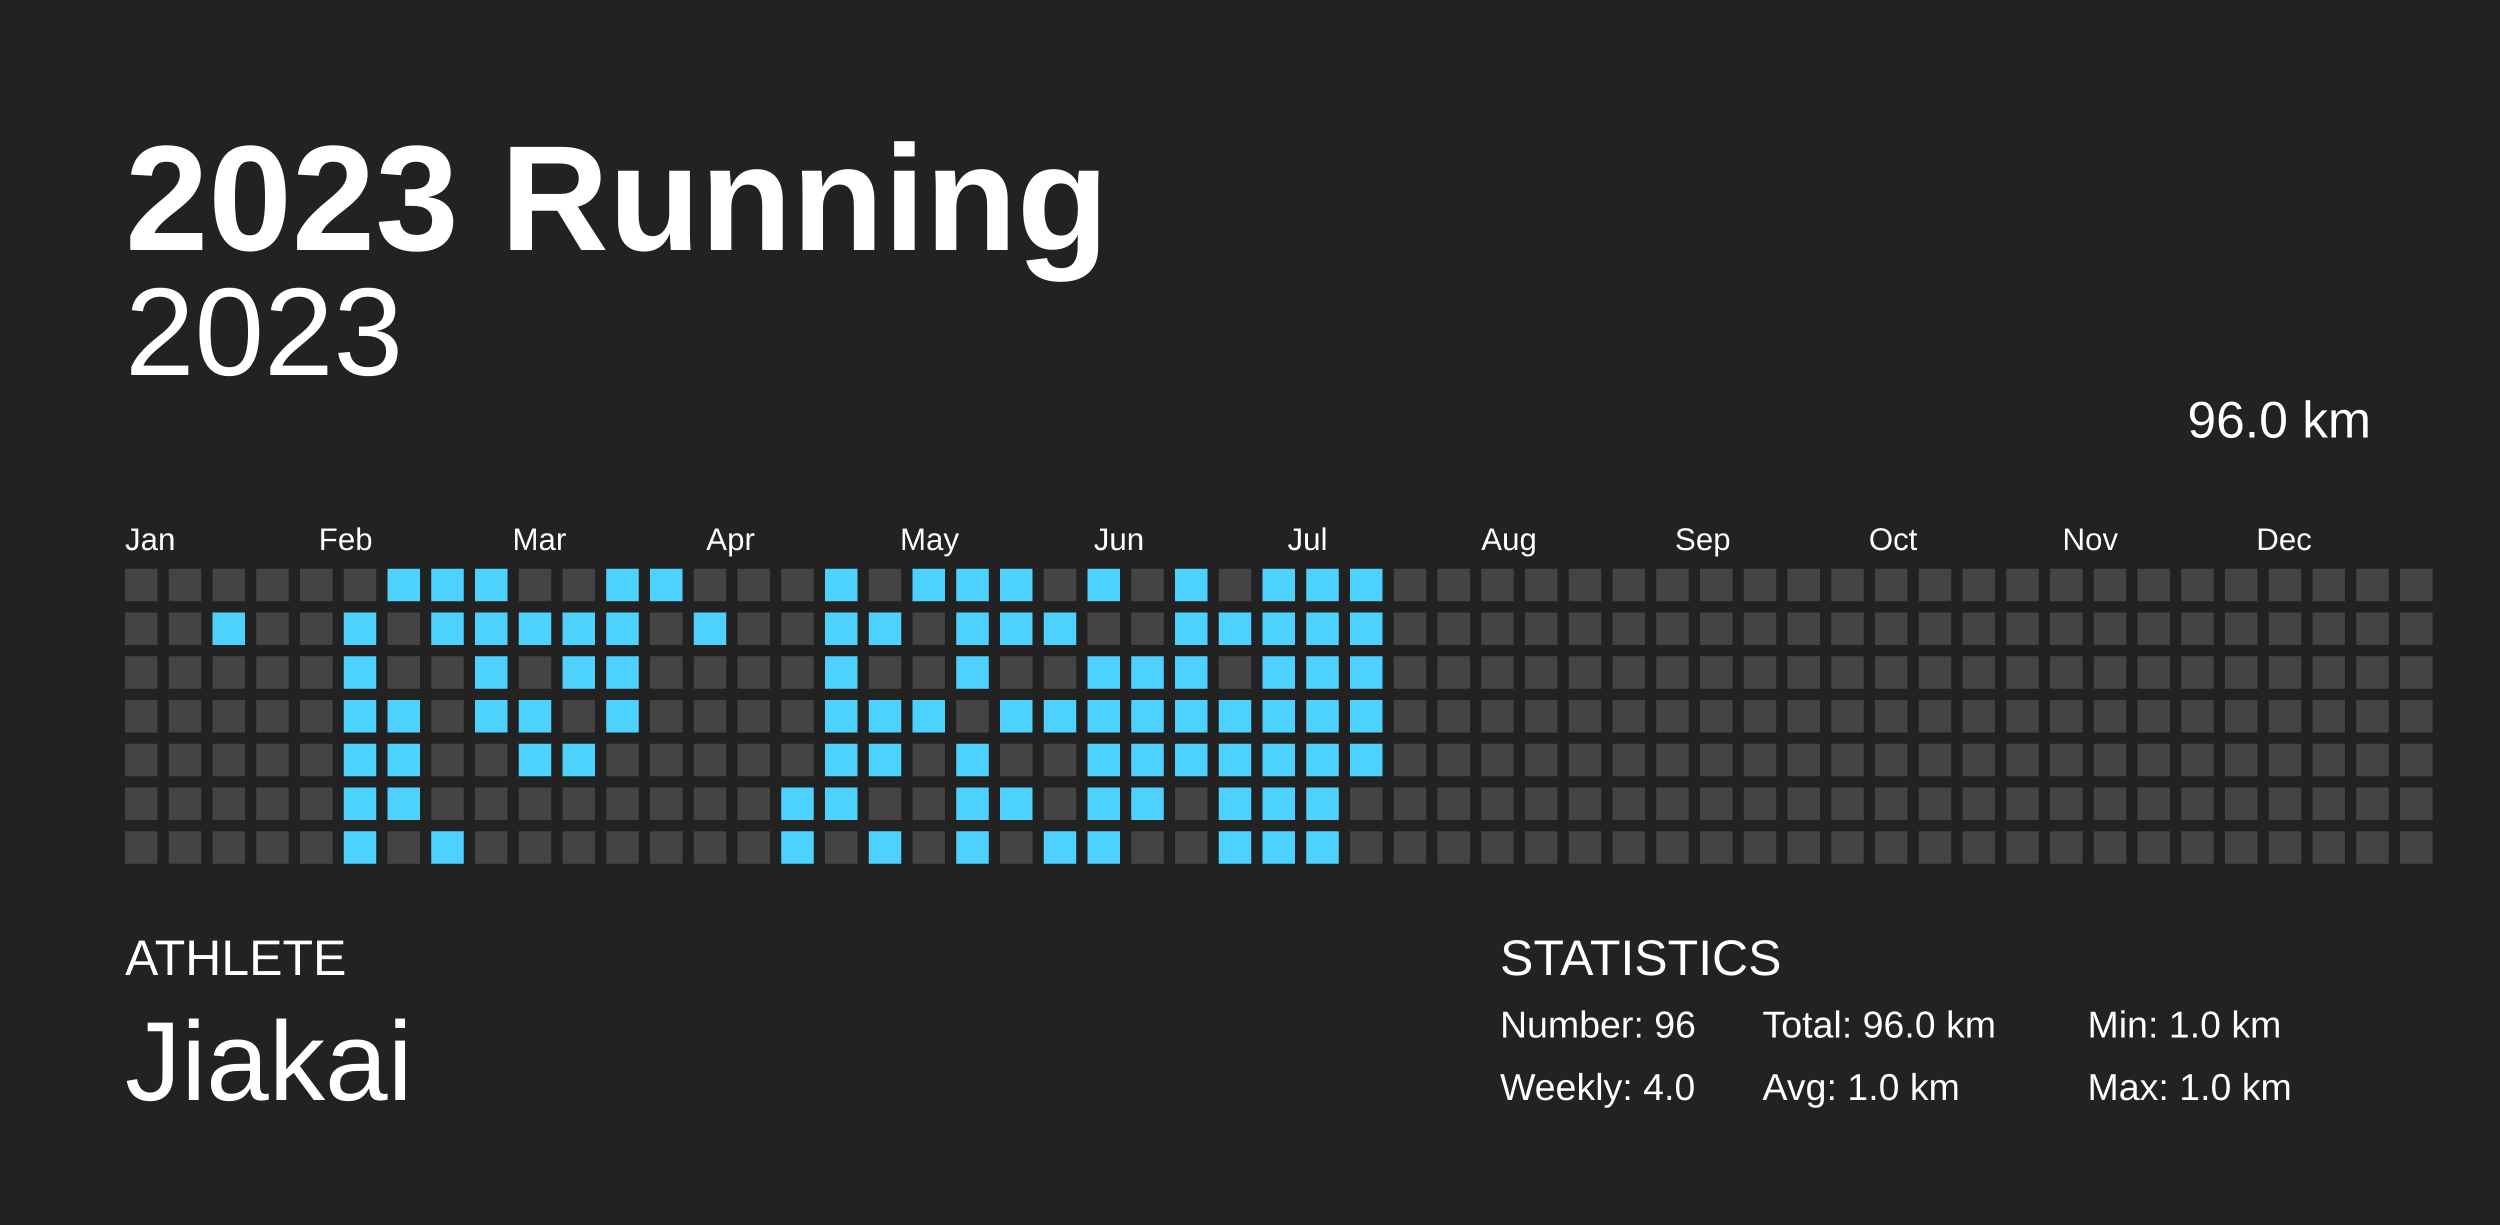
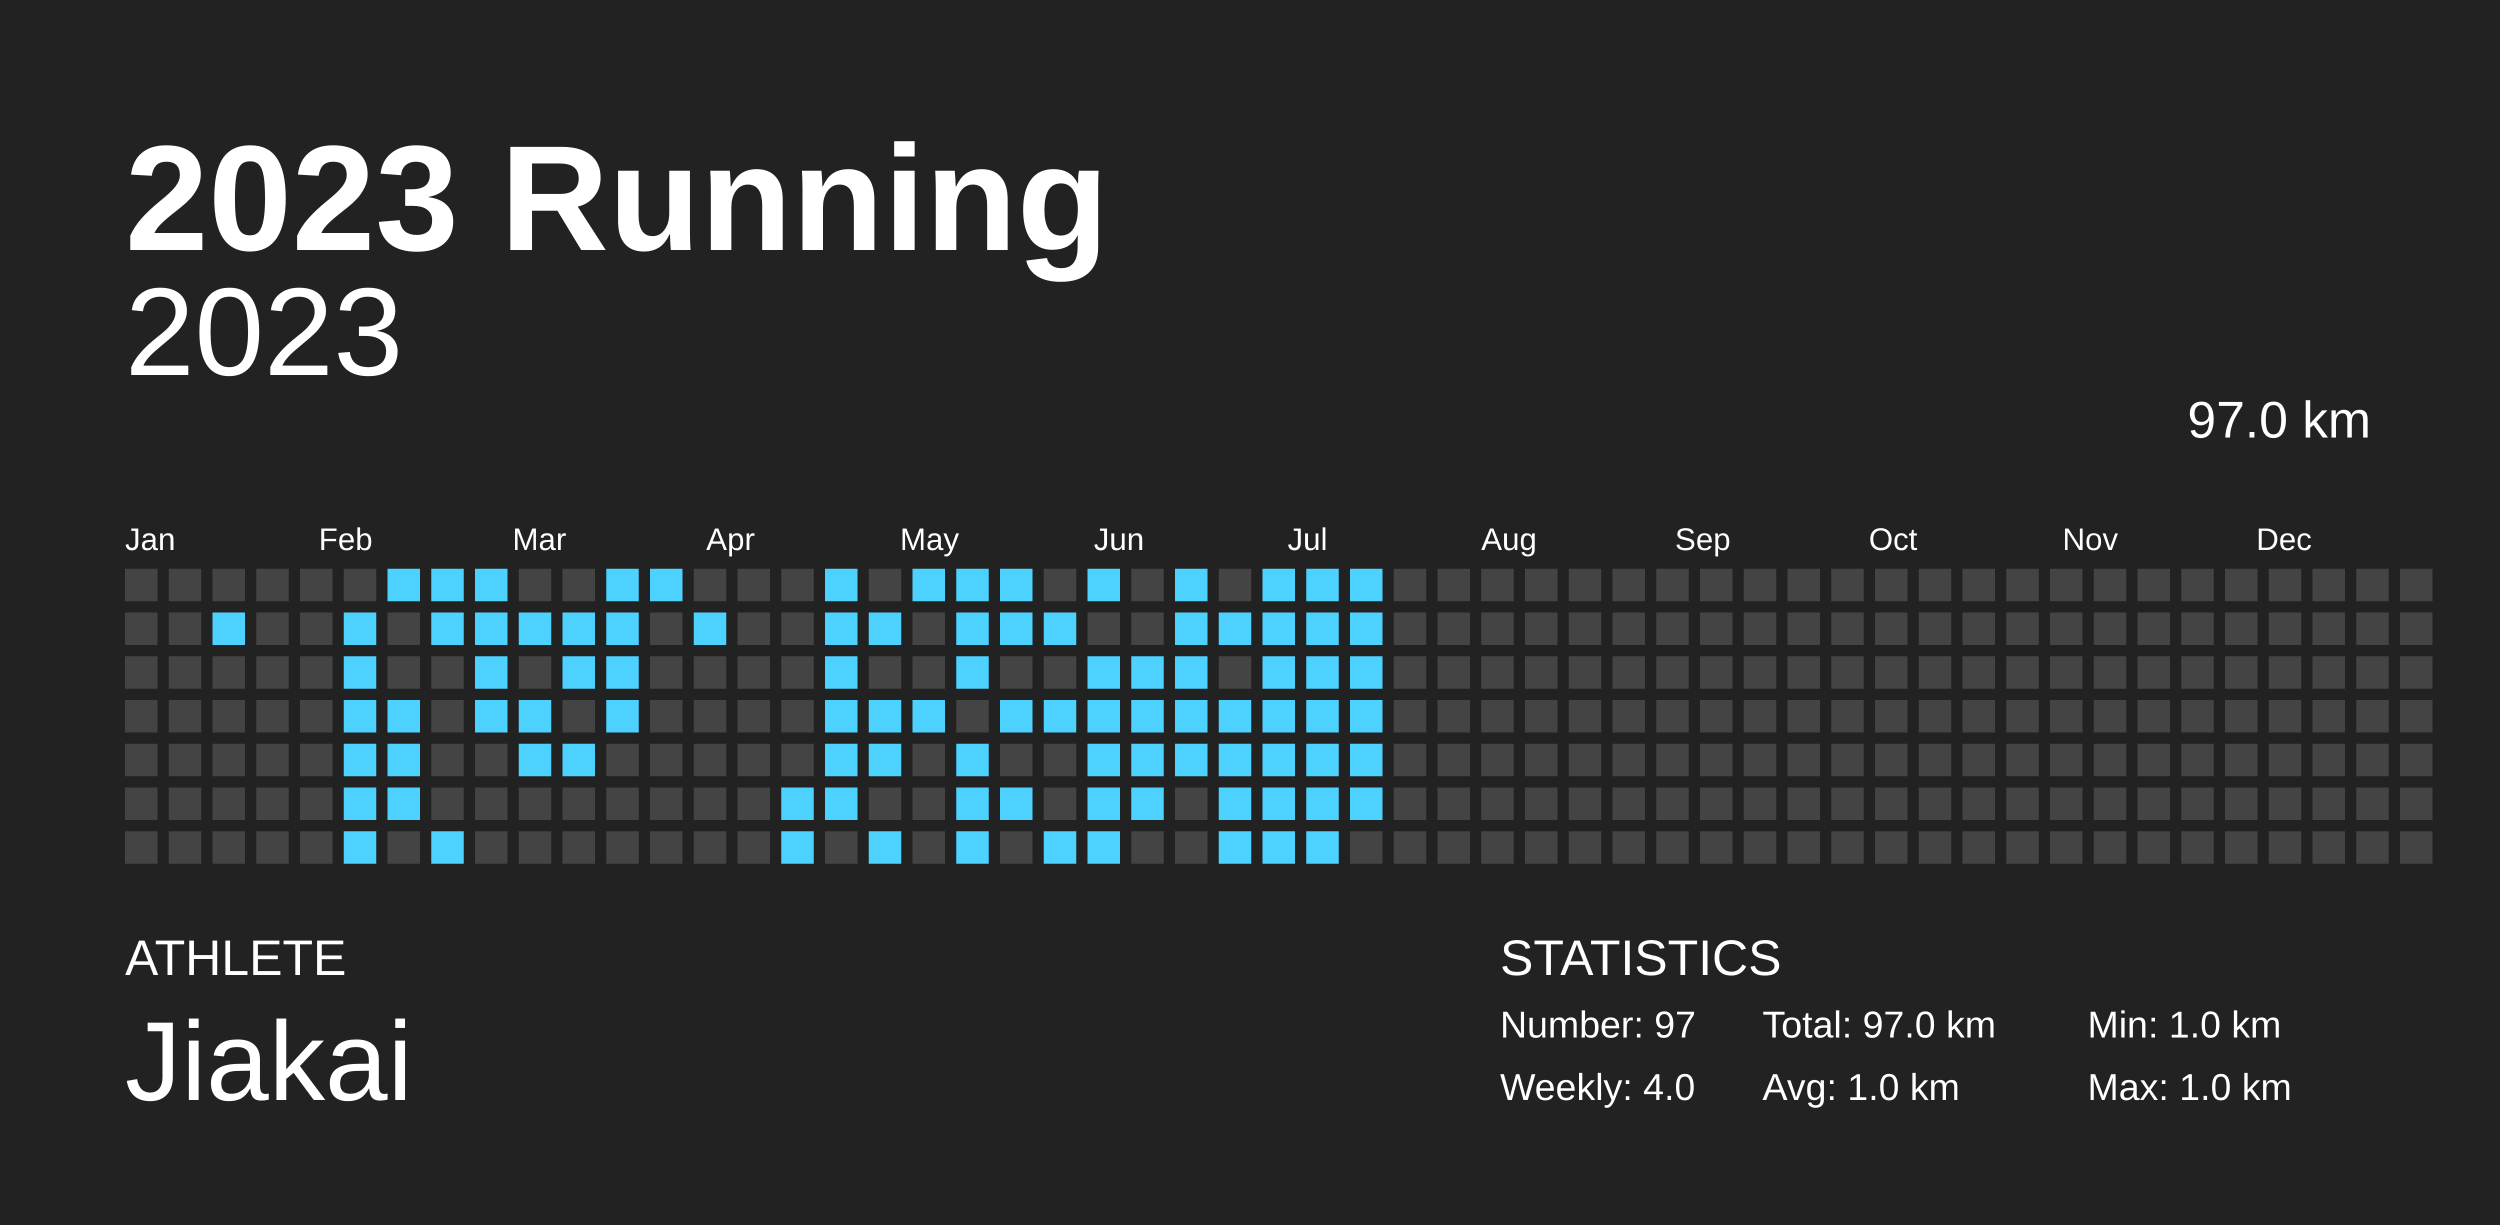
<svg xmlns="http://www.w3.org/2000/svg" baseProfile="full" height="98mm" version="1.1" viewBox="0,0,200,98" width="200mm">
  <defs />
  <rect fill="#222222" height="98" width="200" x="0" y="0" />
  <text fill="#FFFFFF" style="font-size:12px; font-family:Arial; font-weight:bold;" x="10" y="20">2023 Running</text>
  <text fill="#FFFFFF" style="font-size:4px; font-family:Arial" x="10" y="78">ATHLETE</text>
  <text fill="#FFFFFF" style="font-size:9px; font-family:Arial" x="10" y="88">Jiakai</text>
  <text fill="#FFFFFF" style="font-size:4px; font-family:Arial" x="120" y="78">STATISTICS</text>
-   <text fill="#FFFFFF" style="font-size:3px; font-family:Arial" x="120" y="83">Number: 96</text>
+   <text fill="#FFFFFF" style="font-size:3px; font-family:Arial" x="120" y="83">Number: 97</text>
  <text fill="#FFFFFF" style="font-size:3px; font-family:Arial" x="120" y="88">Weekly: 4.0</text>
-   <text fill="#FFFFFF" style="font-size:3px; font-family:Arial" x="141" y="83">Total: 96.0 km</text>
+   <text fill="#FFFFFF" style="font-size:3px; font-family:Arial" x="141" y="83">Total: 97.0 km</text>
  <text fill="#FFFFFF" style="font-size:3px; font-family:Arial" x="141" y="88">Avg: 1.0 km</text>
  <text fill="#FFFFFF" style="font-size:3px; font-family:Arial" x="167" y="83">Min: 1.0 km</text>
  <text fill="#FFFFFF" style="font-size:3px; font-family:Arial" x="167" y="88">Max: 1.0 km</text>
  <text alignment-baseline="hanging" fill="#FFFFFF" style="font-size:10.0px; font-family:Arial;" x="10" y="30">2023</text>
-   <text alignment-baseline="hanging" fill="#FFFFFF" style="font-size:4.125px; font-family:Arial;" x="175" y="35">96.0 km</text>
+   <text alignment-baseline="hanging" fill="#FFFFFF" style="font-size:4.125px; font-family:Arial;" x="175" y="35">97.0 km</text>
  <text fill="#FFFFFF" style="font-size:2.5px; font-family:Arial" x="10.0" y="44">Jan</text>
  <text fill="#FFFFFF" style="font-size:2.5px; font-family:Arial" x="25.5" y="44">Feb</text>
  <text fill="#FFFFFF" style="font-size:2.5px; font-family:Arial" x="41.0" y="44">Mar</text>
  <text fill="#FFFFFF" style="font-size:2.5px; font-family:Arial" x="56.5" y="44">Apr</text>
  <text fill="#FFFFFF" style="font-size:2.5px; font-family:Arial" x="72.0" y="44">May</text>
  <text fill="#FFFFFF" style="font-size:2.5px; font-family:Arial" x="87.5" y="44">Jun</text>
  <text fill="#FFFFFF" style="font-size:2.5px; font-family:Arial" x="103.0" y="44">Jul</text>
  <text fill="#FFFFFF" style="font-size:2.5px; font-family:Arial" x="118.5" y="44">Aug</text>
  <text fill="#FFFFFF" style="font-size:2.5px; font-family:Arial" x="134.0" y="44">Sep</text>
  <text fill="#FFFFFF" style="font-size:2.5px; font-family:Arial" x="149.5" y="44">Oct</text>
  <text fill="#FFFFFF" style="font-size:2.5px; font-family:Arial" x="165.0" y="44">Nov</text>
  <text fill="#FFFFFF" style="font-size:2.5px; font-family:Arial" x="180.5" y="44">Dec</text>
  <rect fill="#444444" height="2.6" width="2.6" x="10.0" y="45.5" />
  <rect fill="#444444" height="2.6" width="2.6" x="10.0" y="49.0" />
  <rect fill="#444444" height="2.6" width="2.6" x="10.0" y="52.5" />
  <rect fill="#444444" height="2.6" width="2.6" x="10.0" y="56.0" />
  <rect fill="#444444" height="2.6" width="2.6" x="10.0" y="59.5" />
  <rect fill="#444444" height="2.6" width="2.6" x="10.0" y="63.0" />
  <rect fill="#444444" height="2.6" width="2.6" x="10.0" y="66.5" />
  <rect fill="#444444" height="2.6" width="2.6" x="13.5" y="45.5" />
  <rect fill="#444444" height="2.6" width="2.6" x="13.5" y="49.0" />
  <rect fill="#444444" height="2.6" width="2.6" x="13.5" y="52.5" />
  <rect fill="#444444" height="2.6" width="2.6" x="13.5" y="56.0" />
  <rect fill="#444444" height="2.6" width="2.6" x="13.5" y="59.5" />
  <rect fill="#444444" height="2.6" width="2.6" x="13.5" y="63.0" />
  <rect fill="#444444" height="2.6" width="2.6" x="13.5" y="66.5" />
  <rect fill="#444444" height="2.6" width="2.6" x="17.0" y="45.5" />
  <rect fill="#4DD2FF" height="2.6" width="2.6" x="17.0" y="49.0" />
  <rect fill="#444444" height="2.6" width="2.6" x="17.0" y="52.5" />
  <rect fill="#444444" height="2.6" width="2.6" x="17.0" y="56.0" />
  <rect fill="#444444" height="2.6" width="2.6" x="17.0" y="59.5" />
  <rect fill="#444444" height="2.6" width="2.6" x="17.0" y="63.0" />
  <rect fill="#444444" height="2.6" width="2.6" x="17.0" y="66.5" />
  <rect fill="#444444" height="2.6" width="2.6" x="20.5" y="45.5" />
  <rect fill="#444444" height="2.6" width="2.6" x="20.5" y="49.0" />
  <rect fill="#444444" height="2.6" width="2.6" x="20.5" y="52.5" />
  <rect fill="#444444" height="2.6" width="2.6" x="20.5" y="56.0" />
  <rect fill="#444444" height="2.6" width="2.6" x="20.5" y="59.5" />
  <rect fill="#444444" height="2.6" width="2.6" x="20.5" y="63.0" />
  <rect fill="#444444" height="2.6" width="2.6" x="20.5" y="66.5" />
  <rect fill="#444444" height="2.6" width="2.6" x="24.0" y="45.5" />
  <rect fill="#444444" height="2.6" width="2.6" x="24.0" y="49.0" />
  <rect fill="#444444" height="2.6" width="2.6" x="24.0" y="52.5" />
  <rect fill="#444444" height="2.6" width="2.6" x="24.0" y="56.0" />
  <rect fill="#444444" height="2.6" width="2.6" x="24.0" y="59.5" />
  <rect fill="#444444" height="2.6" width="2.6" x="24.0" y="63.0" />
  <rect fill="#444444" height="2.6" width="2.6" x="24.0" y="66.5" />
  <rect fill="#444444" height="2.6" width="2.6" x="27.5" y="45.5" />
  <rect fill="#4DD2FF" height="2.6" width="2.6" x="27.5" y="49.0" />
  <rect fill="#4DD2FF" height="2.6" width="2.6" x="27.5" y="52.5" />
  <rect fill="#4DD2FF" height="2.6" width="2.6" x="27.5" y="56.0" />
  <rect fill="#4DD2FF" height="2.6" width="2.6" x="27.5" y="59.5" />
  <rect fill="#4DD2FF" height="2.6" width="2.6" x="27.5" y="63.0" />
  <rect fill="#4DD2FF" height="2.6" width="2.6" x="27.5" y="66.5" />
  <rect fill="#4DD2FF" height="2.6" width="2.6" x="31.0" y="45.5" />
  <rect fill="#444444" height="2.6" width="2.6" x="31.0" y="49.0" />
  <rect fill="#444444" height="2.6" width="2.6" x="31.0" y="52.5" />
  <rect fill="#4DD2FF" height="2.6" width="2.6" x="31.0" y="56.0" />
  <rect fill="#4DD2FF" height="2.6" width="2.6" x="31.0" y="59.5" />
  <rect fill="#4DD2FF" height="2.6" width="2.6" x="31.0" y="63.0" />
  <rect fill="#444444" height="2.6" width="2.6" x="31.0" y="66.5" />
  <rect fill="#4DD2FF" height="2.6" width="2.6" x="34.5" y="45.5" />
  <rect fill="#4DD2FF" height="2.6" width="2.6" x="34.5" y="49.0" />
  <rect fill="#444444" height="2.6" width="2.6" x="34.5" y="52.5" />
  <rect fill="#444444" height="2.6" width="2.6" x="34.5" y="56.0" />
  <rect fill="#444444" height="2.6" width="2.6" x="34.5" y="59.5" />
  <rect fill="#444444" height="2.6" width="2.6" x="34.5" y="63.0" />
  <rect fill="#4DD2FF" height="2.6" width="2.6" x="34.5" y="66.5" />
  <rect fill="#4DD2FF" height="2.6" width="2.6" x="38.0" y="45.5" />
  <rect fill="#4DD2FF" height="2.6" width="2.6" x="38.0" y="49.0" />
  <rect fill="#4DD2FF" height="2.6" width="2.6" x="38.0" y="52.5" />
  <rect fill="#4DD2FF" height="2.6" width="2.6" x="38.0" y="56.0" />
  <rect fill="#444444" height="2.6" width="2.6" x="38.0" y="59.5" />
  <rect fill="#444444" height="2.6" width="2.6" x="38.0" y="63.0" />
  <rect fill="#444444" height="2.6" width="2.6" x="38.0" y="66.5" />
  <rect fill="#444444" height="2.6" width="2.6" x="41.5" y="45.5" />
  <rect fill="#4DD2FF" height="2.6" width="2.6" x="41.5" y="49.0" />
  <rect fill="#444444" height="2.6" width="2.6" x="41.5" y="52.5" />
  <rect fill="#4DD2FF" height="2.6" width="2.6" x="41.5" y="56.0" />
  <rect fill="#4DD2FF" height="2.6" width="2.6" x="41.5" y="59.5" />
  <rect fill="#444444" height="2.6" width="2.6" x="41.5" y="63.0" />
  <rect fill="#444444" height="2.6" width="2.6" x="41.5" y="66.5" />
  <rect fill="#444444" height="2.6" width="2.6" x="45.0" y="45.5" />
  <rect fill="#4DD2FF" height="2.6" width="2.6" x="45.0" y="49.0" />
  <rect fill="#4DD2FF" height="2.6" width="2.6" x="45.0" y="52.5" />
  <rect fill="#444444" height="2.6" width="2.6" x="45.0" y="56.0" />
  <rect fill="#4DD2FF" height="2.6" width="2.6" x="45.0" y="59.5" />
  <rect fill="#444444" height="2.6" width="2.6" x="45.0" y="63.0" />
  <rect fill="#444444" height="2.6" width="2.6" x="45.0" y="66.5" />
  <rect fill="#4DD2FF" height="2.6" width="2.6" x="48.5" y="45.5" />
  <rect fill="#4DD2FF" height="2.6" width="2.6" x="48.5" y="49.0" />
  <rect fill="#4DD2FF" height="2.6" width="2.6" x="48.5" y="52.5" />
  <rect fill="#4DD2FF" height="2.6" width="2.6" x="48.5" y="56.0" />
  <rect fill="#444444" height="2.6" width="2.6" x="48.5" y="59.5" />
  <rect fill="#444444" height="2.6" width="2.6" x="48.5" y="63.0" />
  <rect fill="#444444" height="2.6" width="2.6" x="48.5" y="66.5" />
  <rect fill="#4DD2FF" height="2.6" width="2.6" x="52.0" y="45.5" />
  <rect fill="#444444" height="2.6" width="2.6" x="52.0" y="49.0" />
  <rect fill="#444444" height="2.6" width="2.6" x="52.0" y="52.5" />
  <rect fill="#444444" height="2.6" width="2.6" x="52.0" y="56.0" />
  <rect fill="#444444" height="2.6" width="2.6" x="52.0" y="59.5" />
  <rect fill="#444444" height="2.6" width="2.6" x="52.0" y="63.0" />
  <rect fill="#444444" height="2.6" width="2.6" x="52.0" y="66.5" />
  <rect fill="#444444" height="2.6" width="2.6" x="55.5" y="45.5" />
  <rect fill="#4DD2FF" height="2.6" width="2.6" x="55.5" y="49.0" />
  <rect fill="#444444" height="2.6" width="2.6" x="55.5" y="52.5" />
  <rect fill="#444444" height="2.6" width="2.6" x="55.5" y="56.0" />
  <rect fill="#444444" height="2.6" width="2.6" x="55.5" y="59.5" />
  <rect fill="#444444" height="2.6" width="2.6" x="55.5" y="63.0" />
  <rect fill="#444444" height="2.6" width="2.6" x="55.5" y="66.5" />
  <rect fill="#444444" height="2.6" width="2.6" x="59.0" y="45.5" />
  <rect fill="#444444" height="2.6" width="2.6" x="59.0" y="49.0" />
  <rect fill="#444444" height="2.6" width="2.6" x="59.0" y="52.5" />
  <rect fill="#444444" height="2.6" width="2.6" x="59.0" y="56.0" />
  <rect fill="#444444" height="2.6" width="2.6" x="59.0" y="59.5" />
  <rect fill="#444444" height="2.6" width="2.6" x="59.0" y="63.0" />
  <rect fill="#444444" height="2.6" width="2.6" x="59.0" y="66.5" />
  <rect fill="#444444" height="2.6" width="2.6" x="62.5" y="45.5" />
  <rect fill="#444444" height="2.6" width="2.6" x="62.5" y="49.0" />
  <rect fill="#444444" height="2.6" width="2.6" x="62.5" y="52.5" />
  <rect fill="#444444" height="2.6" width="2.6" x="62.5" y="56.0" />
  <rect fill="#444444" height="2.6" width="2.6" x="62.5" y="59.5" />
  <rect fill="#4DD2FF" height="2.6" width="2.6" x="62.5" y="63.0" />
  <rect fill="#4DD2FF" height="2.6" width="2.6" x="62.5" y="66.5" />
  <rect fill="#4DD2FF" height="2.6" width="2.6" x="66.0" y="45.5" />
  <rect fill="#4DD2FF" height="2.6" width="2.6" x="66.0" y="49.0" />
  <rect fill="#4DD2FF" height="2.6" width="2.6" x="66.0" y="52.5" />
  <rect fill="#4DD2FF" height="2.6" width="2.6" x="66.0" y="56.0" />
  <rect fill="#4DD2FF" height="2.6" width="2.6" x="66.0" y="59.5" />
  <rect fill="#4DD2FF" height="2.6" width="2.6" x="66.0" y="63.0" />
  <rect fill="#444444" height="2.6" width="2.6" x="66.0" y="66.5" />
  <rect fill="#444444" height="2.6" width="2.6" x="69.5" y="45.5" />
  <rect fill="#4DD2FF" height="2.6" width="2.6" x="69.5" y="49.0" />
  <rect fill="#444444" height="2.6" width="2.6" x="69.5" y="52.5" />
  <rect fill="#4DD2FF" height="2.6" width="2.6" x="69.5" y="56.0" />
  <rect fill="#4DD2FF" height="2.6" width="2.6" x="69.5" y="59.5" />
  <rect fill="#444444" height="2.6" width="2.6" x="69.5" y="63.0" />
  <rect fill="#4DD2FF" height="2.6" width="2.6" x="69.5" y="66.5" />
  <rect fill="#4DD2FF" height="2.6" width="2.6" x="73.0" y="45.5" />
  <rect fill="#444444" height="2.6" width="2.6" x="73.0" y="49.0" />
  <rect fill="#444444" height="2.6" width="2.6" x="73.0" y="52.5" />
  <rect fill="#4DD2FF" height="2.6" width="2.6" x="73.0" y="56.0" />
  <rect fill="#444444" height="2.6" width="2.6" x="73.0" y="59.5" />
  <rect fill="#444444" height="2.6" width="2.6" x="73.0" y="63.0" />
  <rect fill="#444444" height="2.6" width="2.6" x="73.0" y="66.5" />
  <rect fill="#4DD2FF" height="2.6" width="2.6" x="76.5" y="45.5" />
  <rect fill="#4DD2FF" height="2.6" width="2.6" x="76.5" y="49.0" />
  <rect fill="#4DD2FF" height="2.6" width="2.6" x="76.5" y="52.5" />
  <rect fill="#444444" height="2.6" width="2.6" x="76.5" y="56.0" />
  <rect fill="#4DD2FF" height="2.6" width="2.6" x="76.5" y="59.5" />
  <rect fill="#4DD2FF" height="2.6" width="2.6" x="76.5" y="63.0" />
  <rect fill="#4DD2FF" height="2.6" width="2.6" x="76.5" y="66.5" />
  <rect fill="#4DD2FF" height="2.6" width="2.6" x="80.0" y="45.5" />
  <rect fill="#4DD2FF" height="2.6" width="2.6" x="80.0" y="49.0" />
  <rect fill="#444444" height="2.6" width="2.6" x="80.0" y="52.5" />
  <rect fill="#4DD2FF" height="2.6" width="2.6" x="80.0" y="56.0" />
  <rect fill="#444444" height="2.6" width="2.6" x="80.0" y="59.5" />
  <rect fill="#4DD2FF" height="2.6" width="2.6" x="80.0" y="63.0" />
  <rect fill="#444444" height="2.6" width="2.6" x="80.0" y="66.5" />
  <rect fill="#444444" height="2.6" width="2.6" x="83.5" y="45.5" />
  <rect fill="#4DD2FF" height="2.6" width="2.6" x="83.5" y="49.0" />
  <rect fill="#444444" height="2.6" width="2.6" x="83.5" y="52.5" />
  <rect fill="#4DD2FF" height="2.6" width="2.6" x="83.5" y="56.0" />
  <rect fill="#444444" height="2.6" width="2.6" x="83.5" y="59.5" />
  <rect fill="#444444" height="2.6" width="2.6" x="83.5" y="63.0" />
  <rect fill="#4DD2FF" height="2.6" width="2.6" x="83.5" y="66.5" />
  <rect fill="#4DD2FF" height="2.6" width="2.6" x="87.0" y="45.5" />
  <rect fill="#444444" height="2.6" width="2.6" x="87.0" y="49.0" />
  <rect fill="#4DD2FF" height="2.6" width="2.6" x="87.0" y="52.5" />
  <rect fill="#4DD2FF" height="2.6" width="2.6" x="87.0" y="56.0" />
  <rect fill="#4DD2FF" height="2.6" width="2.6" x="87.0" y="59.5" />
  <rect fill="#4DD2FF" height="2.6" width="2.6" x="87.0" y="63.0" />
  <rect fill="#4DD2FF" height="2.6" width="2.6" x="87.0" y="66.5" />
  <rect fill="#444444" height="2.6" width="2.6" x="90.5" y="45.5" />
  <rect fill="#444444" height="2.6" width="2.6" x="90.5" y="49.0" />
  <rect fill="#4DD2FF" height="2.6" width="2.6" x="90.5" y="52.5" />
  <rect fill="#4DD2FF" height="2.6" width="2.6" x="90.5" y="56.0" />
  <rect fill="#4DD2FF" height="2.6" width="2.6" x="90.5" y="59.5" />
  <rect fill="#4DD2FF" height="2.6" width="2.6" x="90.5" y="63.0" />
  <rect fill="#444444" height="2.6" width="2.6" x="90.5" y="66.5" />
  <rect fill="#4DD2FF" height="2.6" width="2.6" x="94.0" y="45.5" />
  <rect fill="#4DD2FF" height="2.6" width="2.6" x="94.0" y="49.0" />
  <rect fill="#4DD2FF" height="2.6" width="2.6" x="94.0" y="52.5" />
  <rect fill="#4DD2FF" height="2.6" width="2.6" x="94.0" y="56.0" />
  <rect fill="#4DD2FF" height="2.6" width="2.6" x="94.0" y="59.5" />
  <rect fill="#444444" height="2.6" width="2.6" x="94.0" y="63.0" />
  <rect fill="#444444" height="2.6" width="2.6" x="94.0" y="66.5" />
  <rect fill="#444444" height="2.6" width="2.6" x="97.5" y="45.5" />
  <rect fill="#4DD2FF" height="2.6" width="2.6" x="97.5" y="49.0" />
  <rect fill="#444444" height="2.6" width="2.6" x="97.5" y="52.5" />
  <rect fill="#4DD2FF" height="2.6" width="2.6" x="97.5" y="56.0" />
  <rect fill="#4DD2FF" height="2.6" width="2.6" x="97.5" y="59.5" />
  <rect fill="#4DD2FF" height="2.6" width="2.6" x="97.5" y="63.0" />
  <rect fill="#4DD2FF" height="2.6" width="2.6" x="97.5" y="66.5" />
  <rect fill="#4DD2FF" height="2.6" width="2.6" x="101.0" y="45.5" />
  <rect fill="#4DD2FF" height="2.6" width="2.6" x="101.0" y="49.0" />
  <rect fill="#4DD2FF" height="2.6" width="2.6" x="101.0" y="52.5" />
  <rect fill="#4DD2FF" height="2.6" width="2.6" x="101.0" y="56.0" />
  <rect fill="#4DD2FF" height="2.6" width="2.6" x="101.0" y="59.5" />
  <rect fill="#4DD2FF" height="2.6" width="2.6" x="101.0" y="63.0" />
  <rect fill="#4DD2FF" height="2.6" width="2.6" x="101.0" y="66.5" />
  <rect fill="#4DD2FF" height="2.6" width="2.6" x="104.5" y="45.5" />
  <rect fill="#4DD2FF" height="2.6" width="2.6" x="104.5" y="49.0" />
  <rect fill="#4DD2FF" height="2.6" width="2.6" x="104.5" y="52.5" />
  <rect fill="#4DD2FF" height="2.6" width="2.6" x="104.5" y="56.0" />
  <rect fill="#4DD2FF" height="2.6" width="2.6" x="104.5" y="59.5" />
  <rect fill="#4DD2FF" height="2.6" width="2.6" x="104.5" y="63.0" />
  <rect fill="#4DD2FF" height="2.6" width="2.6" x="104.5" y="66.5" />
  <rect fill="#4DD2FF" height="2.6" width="2.6" x="108.0" y="45.5" />
  <rect fill="#4DD2FF" height="2.6" width="2.6" x="108.0" y="49.0" />
  <rect fill="#4DD2FF" height="2.6" width="2.6" x="108.0" y="52.5" />
  <rect fill="#4DD2FF" height="2.6" width="2.6" x="108.0" y="56.0" />
  <rect fill="#4DD2FF" height="2.6" width="2.6" x="108.0" y="59.5" />
-   <rect fill="#444444" height="2.6" width="2.6" x="108.0" y="63.0" />
+   <rect fill="#4DD2FF" height="2.6" width="2.6" x="108.0" y="63.0" />
  <rect fill="#444444" height="2.6" width="2.6" x="108.0" y="66.5" />
  <rect fill="#444444" height="2.6" width="2.6" x="111.5" y="45.5" />
  <rect fill="#444444" height="2.6" width="2.6" x="111.5" y="49.0" />
  <rect fill="#444444" height="2.6" width="2.6" x="111.5" y="52.5" />
  <rect fill="#444444" height="2.6" width="2.6" x="111.5" y="56.0" />
  <rect fill="#444444" height="2.6" width="2.6" x="111.5" y="59.5" />
  <rect fill="#444444" height="2.6" width="2.6" x="111.5" y="63.0" />
  <rect fill="#444444" height="2.6" width="2.6" x="111.5" y="66.5" />
  <rect fill="#444444" height="2.6" width="2.6" x="115.0" y="45.5" />
  <rect fill="#444444" height="2.6" width="2.6" x="115.0" y="49.0" />
  <rect fill="#444444" height="2.6" width="2.6" x="115.0" y="52.5" />
  <rect fill="#444444" height="2.6" width="2.6" x="115.0" y="56.0" />
  <rect fill="#444444" height="2.6" width="2.6" x="115.0" y="59.5" />
  <rect fill="#444444" height="2.6" width="2.6" x="115.0" y="63.0" />
  <rect fill="#444444" height="2.6" width="2.6" x="115.0" y="66.5" />
  <rect fill="#444444" height="2.6" width="2.6" x="118.5" y="45.5" />
  <rect fill="#444444" height="2.6" width="2.6" x="118.5" y="49.0" />
  <rect fill="#444444" height="2.6" width="2.6" x="118.5" y="52.5" />
  <rect fill="#444444" height="2.6" width="2.6" x="118.5" y="56.0" />
  <rect fill="#444444" height="2.6" width="2.6" x="118.5" y="59.5" />
  <rect fill="#444444" height="2.6" width="2.6" x="118.5" y="63.0" />
  <rect fill="#444444" height="2.6" width="2.6" x="118.5" y="66.5" />
  <rect fill="#444444" height="2.6" width="2.6" x="122.0" y="45.5" />
  <rect fill="#444444" height="2.6" width="2.6" x="122.0" y="49.0" />
  <rect fill="#444444" height="2.6" width="2.6" x="122.0" y="52.5" />
  <rect fill="#444444" height="2.6" width="2.6" x="122.0" y="56.0" />
  <rect fill="#444444" height="2.6" width="2.6" x="122.0" y="59.5" />
  <rect fill="#444444" height="2.6" width="2.6" x="122.0" y="63.0" />
  <rect fill="#444444" height="2.6" width="2.6" x="122.0" y="66.5" />
  <rect fill="#444444" height="2.6" width="2.6" x="125.5" y="45.5" />
  <rect fill="#444444" height="2.6" width="2.6" x="125.5" y="49.0" />
  <rect fill="#444444" height="2.6" width="2.6" x="125.5" y="52.5" />
  <rect fill="#444444" height="2.6" width="2.6" x="125.5" y="56.0" />
  <rect fill="#444444" height="2.6" width="2.6" x="125.5" y="59.5" />
  <rect fill="#444444" height="2.6" width="2.6" x="125.5" y="63.0" />
  <rect fill="#444444" height="2.6" width="2.6" x="125.5" y="66.5" />
  <rect fill="#444444" height="2.6" width="2.6" x="129.0" y="45.5" />
  <rect fill="#444444" height="2.6" width="2.6" x="129.0" y="49.0" />
  <rect fill="#444444" height="2.6" width="2.6" x="129.0" y="52.5" />
  <rect fill="#444444" height="2.6" width="2.6" x="129.0" y="56.0" />
  <rect fill="#444444" height="2.6" width="2.6" x="129.0" y="59.5" />
  <rect fill="#444444" height="2.6" width="2.6" x="129.0" y="63.0" />
  <rect fill="#444444" height="2.6" width="2.6" x="129.0" y="66.5" />
  <rect fill="#444444" height="2.6" width="2.6" x="132.5" y="45.5" />
  <rect fill="#444444" height="2.6" width="2.6" x="132.5" y="49.0" />
  <rect fill="#444444" height="2.6" width="2.6" x="132.5" y="52.5" />
  <rect fill="#444444" height="2.6" width="2.6" x="132.5" y="56.0" />
  <rect fill="#444444" height="2.6" width="2.6" x="132.5" y="59.5" />
  <rect fill="#444444" height="2.6" width="2.6" x="132.5" y="63.0" />
  <rect fill="#444444" height="2.6" width="2.6" x="132.5" y="66.5" />
  <rect fill="#444444" height="2.6" width="2.6" x="136.0" y="45.5" />
  <rect fill="#444444" height="2.6" width="2.6" x="136.0" y="49.0" />
  <rect fill="#444444" height="2.6" width="2.6" x="136.0" y="52.5" />
  <rect fill="#444444" height="2.6" width="2.6" x="136.0" y="56.0" />
  <rect fill="#444444" height="2.6" width="2.6" x="136.0" y="59.5" />
  <rect fill="#444444" height="2.6" width="2.6" x="136.0" y="63.0" />
  <rect fill="#444444" height="2.6" width="2.6" x="136.0" y="66.5" />
  <rect fill="#444444" height="2.6" width="2.6" x="139.5" y="45.5" />
  <rect fill="#444444" height="2.6" width="2.6" x="139.5" y="49.0" />
  <rect fill="#444444" height="2.6" width="2.6" x="139.5" y="52.5" />
  <rect fill="#444444" height="2.6" width="2.6" x="139.5" y="56.0" />
  <rect fill="#444444" height="2.6" width="2.6" x="139.5" y="59.5" />
  <rect fill="#444444" height="2.6" width="2.6" x="139.5" y="63.0" />
  <rect fill="#444444" height="2.6" width="2.6" x="139.5" y="66.5" />
  <rect fill="#444444" height="2.6" width="2.6" x="143.0" y="45.5" />
  <rect fill="#444444" height="2.6" width="2.6" x="143.0" y="49.0" />
  <rect fill="#444444" height="2.6" width="2.6" x="143.0" y="52.5" />
  <rect fill="#444444" height="2.6" width="2.6" x="143.0" y="56.0" />
  <rect fill="#444444" height="2.6" width="2.6" x="143.0" y="59.5" />
  <rect fill="#444444" height="2.6" width="2.6" x="143.0" y="63.0" />
  <rect fill="#444444" height="2.6" width="2.6" x="143.0" y="66.5" />
  <rect fill="#444444" height="2.6" width="2.6" x="146.5" y="45.5" />
  <rect fill="#444444" height="2.6" width="2.6" x="146.5" y="49.0" />
  <rect fill="#444444" height="2.6" width="2.6" x="146.5" y="52.5" />
  <rect fill="#444444" height="2.6" width="2.6" x="146.5" y="56.0" />
  <rect fill="#444444" height="2.6" width="2.6" x="146.5" y="59.5" />
  <rect fill="#444444" height="2.6" width="2.6" x="146.5" y="63.0" />
  <rect fill="#444444" height="2.6" width="2.6" x="146.5" y="66.5" />
  <rect fill="#444444" height="2.6" width="2.6" x="150.0" y="45.5" />
  <rect fill="#444444" height="2.6" width="2.6" x="150.0" y="49.0" />
  <rect fill="#444444" height="2.6" width="2.6" x="150.0" y="52.5" />
  <rect fill="#444444" height="2.6" width="2.6" x="150.0" y="56.0" />
  <rect fill="#444444" height="2.6" width="2.6" x="150.0" y="59.5" />
  <rect fill="#444444" height="2.6" width="2.6" x="150.0" y="63.0" />
  <rect fill="#444444" height="2.6" width="2.6" x="150.0" y="66.5" />
  <rect fill="#444444" height="2.6" width="2.6" x="153.5" y="45.5" />
  <rect fill="#444444" height="2.6" width="2.6" x="153.5" y="49.0" />
  <rect fill="#444444" height="2.6" width="2.6" x="153.5" y="52.5" />
  <rect fill="#444444" height="2.6" width="2.6" x="153.5" y="56.0" />
  <rect fill="#444444" height="2.6" width="2.6" x="153.5" y="59.5" />
  <rect fill="#444444" height="2.6" width="2.6" x="153.5" y="63.0" />
  <rect fill="#444444" height="2.6" width="2.6" x="153.5" y="66.5" />
  <rect fill="#444444" height="2.6" width="2.6" x="157.0" y="45.5" />
  <rect fill="#444444" height="2.6" width="2.6" x="157.0" y="49.0" />
  <rect fill="#444444" height="2.6" width="2.6" x="157.0" y="52.5" />
  <rect fill="#444444" height="2.6" width="2.6" x="157.0" y="56.0" />
  <rect fill="#444444" height="2.6" width="2.6" x="157.0" y="59.5" />
  <rect fill="#444444" height="2.6" width="2.6" x="157.0" y="63.0" />
  <rect fill="#444444" height="2.6" width="2.6" x="157.0" y="66.5" />
  <rect fill="#444444" height="2.6" width="2.6" x="160.5" y="45.5" />
  <rect fill="#444444" height="2.6" width="2.6" x="160.5" y="49.0" />
  <rect fill="#444444" height="2.6" width="2.6" x="160.5" y="52.5" />
  <rect fill="#444444" height="2.6" width="2.6" x="160.5" y="56.0" />
  <rect fill="#444444" height="2.6" width="2.6" x="160.5" y="59.5" />
  <rect fill="#444444" height="2.6" width="2.6" x="160.5" y="63.0" />
  <rect fill="#444444" height="2.6" width="2.6" x="160.5" y="66.5" />
  <rect fill="#444444" height="2.6" width="2.6" x="164.0" y="45.5" />
  <rect fill="#444444" height="2.6" width="2.6" x="164.0" y="49.0" />
  <rect fill="#444444" height="2.6" width="2.6" x="164.0" y="52.5" />
  <rect fill="#444444" height="2.6" width="2.6" x="164.0" y="56.0" />
  <rect fill="#444444" height="2.6" width="2.6" x="164.0" y="59.5" />
  <rect fill="#444444" height="2.6" width="2.6" x="164.0" y="63.0" />
  <rect fill="#444444" height="2.6" width="2.6" x="164.0" y="66.5" />
  <rect fill="#444444" height="2.6" width="2.6" x="167.5" y="45.5" />
  <rect fill="#444444" height="2.6" width="2.6" x="167.5" y="49.0" />
  <rect fill="#444444" height="2.6" width="2.6" x="167.5" y="52.5" />
  <rect fill="#444444" height="2.6" width="2.6" x="167.5" y="56.0" />
  <rect fill="#444444" height="2.6" width="2.6" x="167.5" y="59.5" />
  <rect fill="#444444" height="2.6" width="2.6" x="167.5" y="63.0" />
  <rect fill="#444444" height="2.6" width="2.6" x="167.5" y="66.5" />
  <rect fill="#444444" height="2.6" width="2.6" x="171.0" y="45.5" />
  <rect fill="#444444" height="2.6" width="2.6" x="171.0" y="49.0" />
  <rect fill="#444444" height="2.6" width="2.6" x="171.0" y="52.5" />
  <rect fill="#444444" height="2.6" width="2.6" x="171.0" y="56.0" />
  <rect fill="#444444" height="2.6" width="2.6" x="171.0" y="59.5" />
  <rect fill="#444444" height="2.6" width="2.6" x="171.0" y="63.0" />
  <rect fill="#444444" height="2.6" width="2.6" x="171.0" y="66.5" />
  <rect fill="#444444" height="2.6" width="2.6" x="174.5" y="45.5" />
  <rect fill="#444444" height="2.6" width="2.6" x="174.5" y="49.0" />
  <rect fill="#444444" height="2.6" width="2.6" x="174.5" y="52.5" />
  <rect fill="#444444" height="2.6" width="2.6" x="174.5" y="56.0" />
  <rect fill="#444444" height="2.6" width="2.6" x="174.5" y="59.5" />
  <rect fill="#444444" height="2.6" width="2.6" x="174.5" y="63.0" />
  <rect fill="#444444" height="2.6" width="2.6" x="174.5" y="66.5" />
  <rect fill="#444444" height="2.6" width="2.6" x="178.0" y="45.5" />
  <rect fill="#444444" height="2.6" width="2.6" x="178.0" y="49.0" />
  <rect fill="#444444" height="2.6" width="2.6" x="178.0" y="52.5" />
  <rect fill="#444444" height="2.6" width="2.6" x="178.0" y="56.0" />
  <rect fill="#444444" height="2.6" width="2.6" x="178.0" y="59.5" />
  <rect fill="#444444" height="2.6" width="2.6" x="178.0" y="63.0" />
  <rect fill="#444444" height="2.6" width="2.6" x="178.0" y="66.5" />
  <rect fill="#444444" height="2.6" width="2.6" x="181.5" y="45.5" />
  <rect fill="#444444" height="2.6" width="2.6" x="181.5" y="49.0" />
  <rect fill="#444444" height="2.6" width="2.6" x="181.5" y="52.5" />
  <rect fill="#444444" height="2.6" width="2.6" x="181.5" y="56.0" />
  <rect fill="#444444" height="2.6" width="2.6" x="181.5" y="59.5" />
  <rect fill="#444444" height="2.6" width="2.6" x="181.5" y="63.0" />
  <rect fill="#444444" height="2.6" width="2.6" x="181.5" y="66.5" />
  <rect fill="#444444" height="2.6" width="2.6" x="185.0" y="45.5" />
  <rect fill="#444444" height="2.6" width="2.6" x="185.0" y="49.0" />
  <rect fill="#444444" height="2.6" width="2.6" x="185.0" y="52.5" />
  <rect fill="#444444" height="2.6" width="2.6" x="185.0" y="56.0" />
  <rect fill="#444444" height="2.6" width="2.6" x="185.0" y="59.5" />
  <rect fill="#444444" height="2.6" width="2.6" x="185.0" y="63.0" />
  <rect fill="#444444" height="2.6" width="2.6" x="185.0" y="66.5" />
  <rect fill="#444444" height="2.6" width="2.6" x="188.5" y="45.5" />
  <rect fill="#444444" height="2.6" width="2.6" x="188.5" y="49.0" />
  <rect fill="#444444" height="2.6" width="2.6" x="188.5" y="52.5" />
  <rect fill="#444444" height="2.6" width="2.6" x="188.5" y="56.0" />
  <rect fill="#444444" height="2.6" width="2.6" x="188.5" y="59.5" />
  <rect fill="#444444" height="2.6" width="2.6" x="188.5" y="63.0" />
  <rect fill="#444444" height="2.6" width="2.6" x="188.5" y="66.5" />
  <rect fill="#444444" height="2.6" width="2.6" x="192.0" y="45.5" />
  <rect fill="#444444" height="2.6" width="2.6" x="192.0" y="49.0" />
  <rect fill="#444444" height="2.6" width="2.6" x="192.0" y="52.5" />
  <rect fill="#444444" height="2.6" width="2.6" x="192.0" y="56.0" />
  <rect fill="#444444" height="2.6" width="2.6" x="192.0" y="59.5" />
  <rect fill="#444444" height="2.6" width="2.6" x="192.0" y="63.0" />
  <rect fill="#444444" height="2.6" width="2.6" x="192.0" y="66.5" />
</svg>
